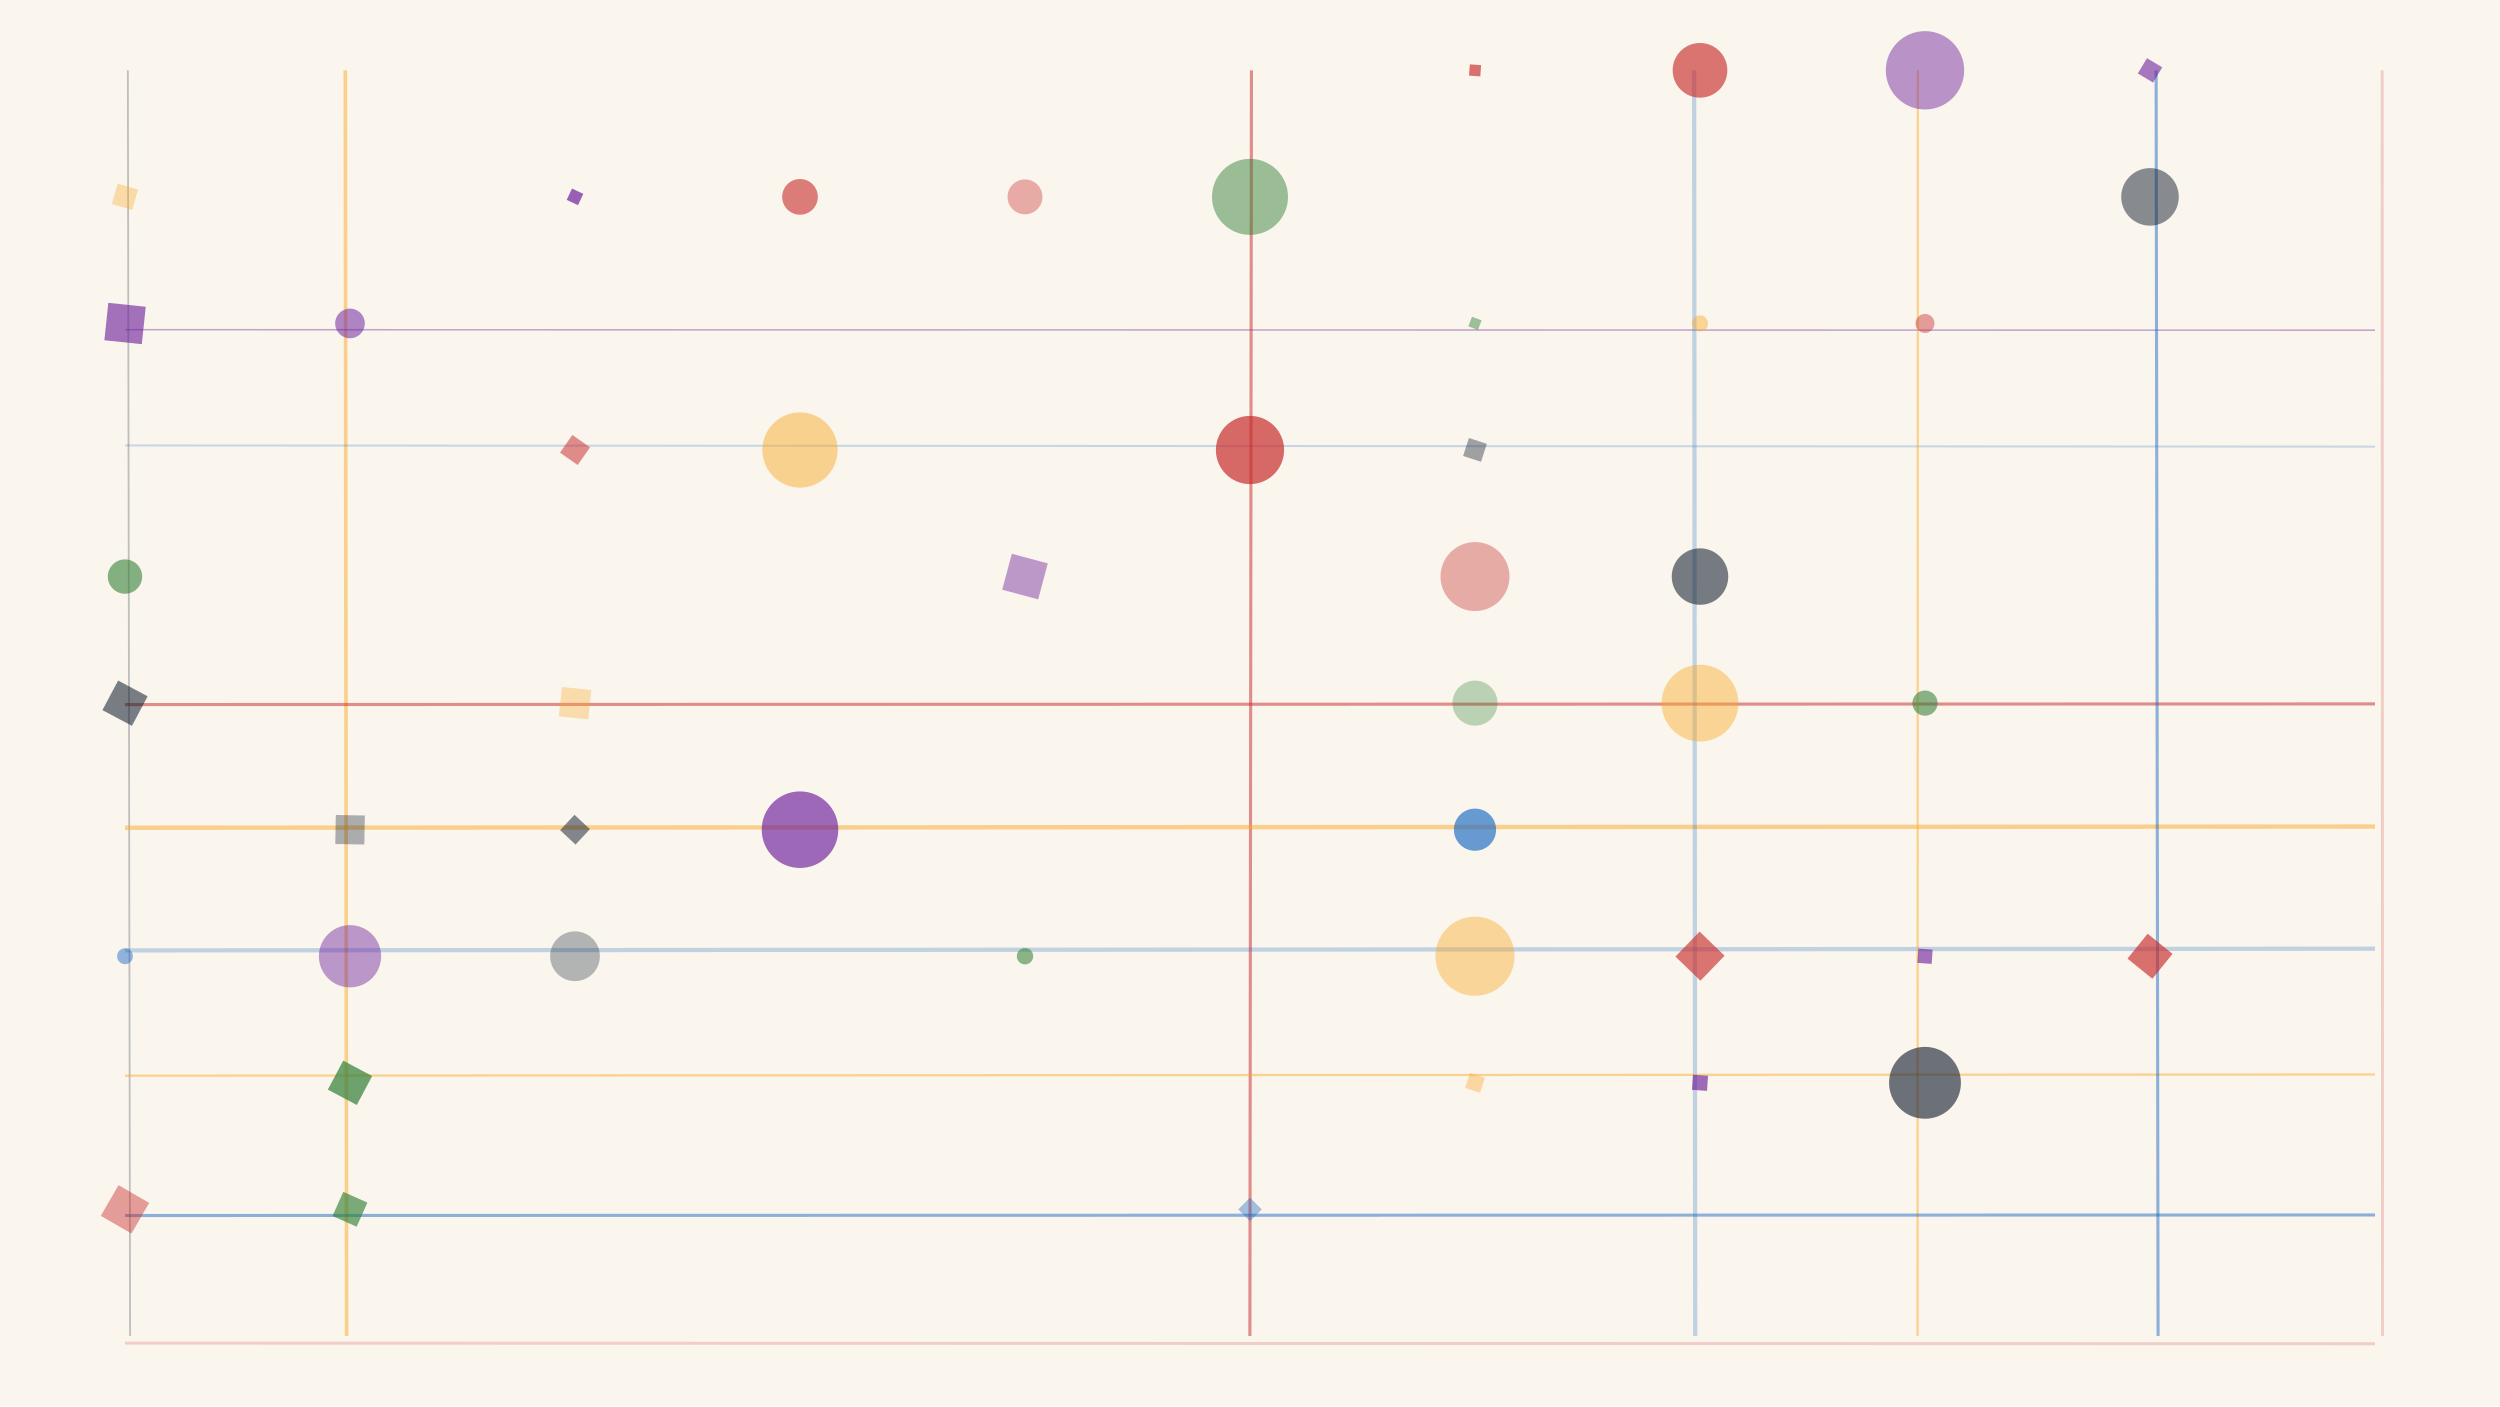
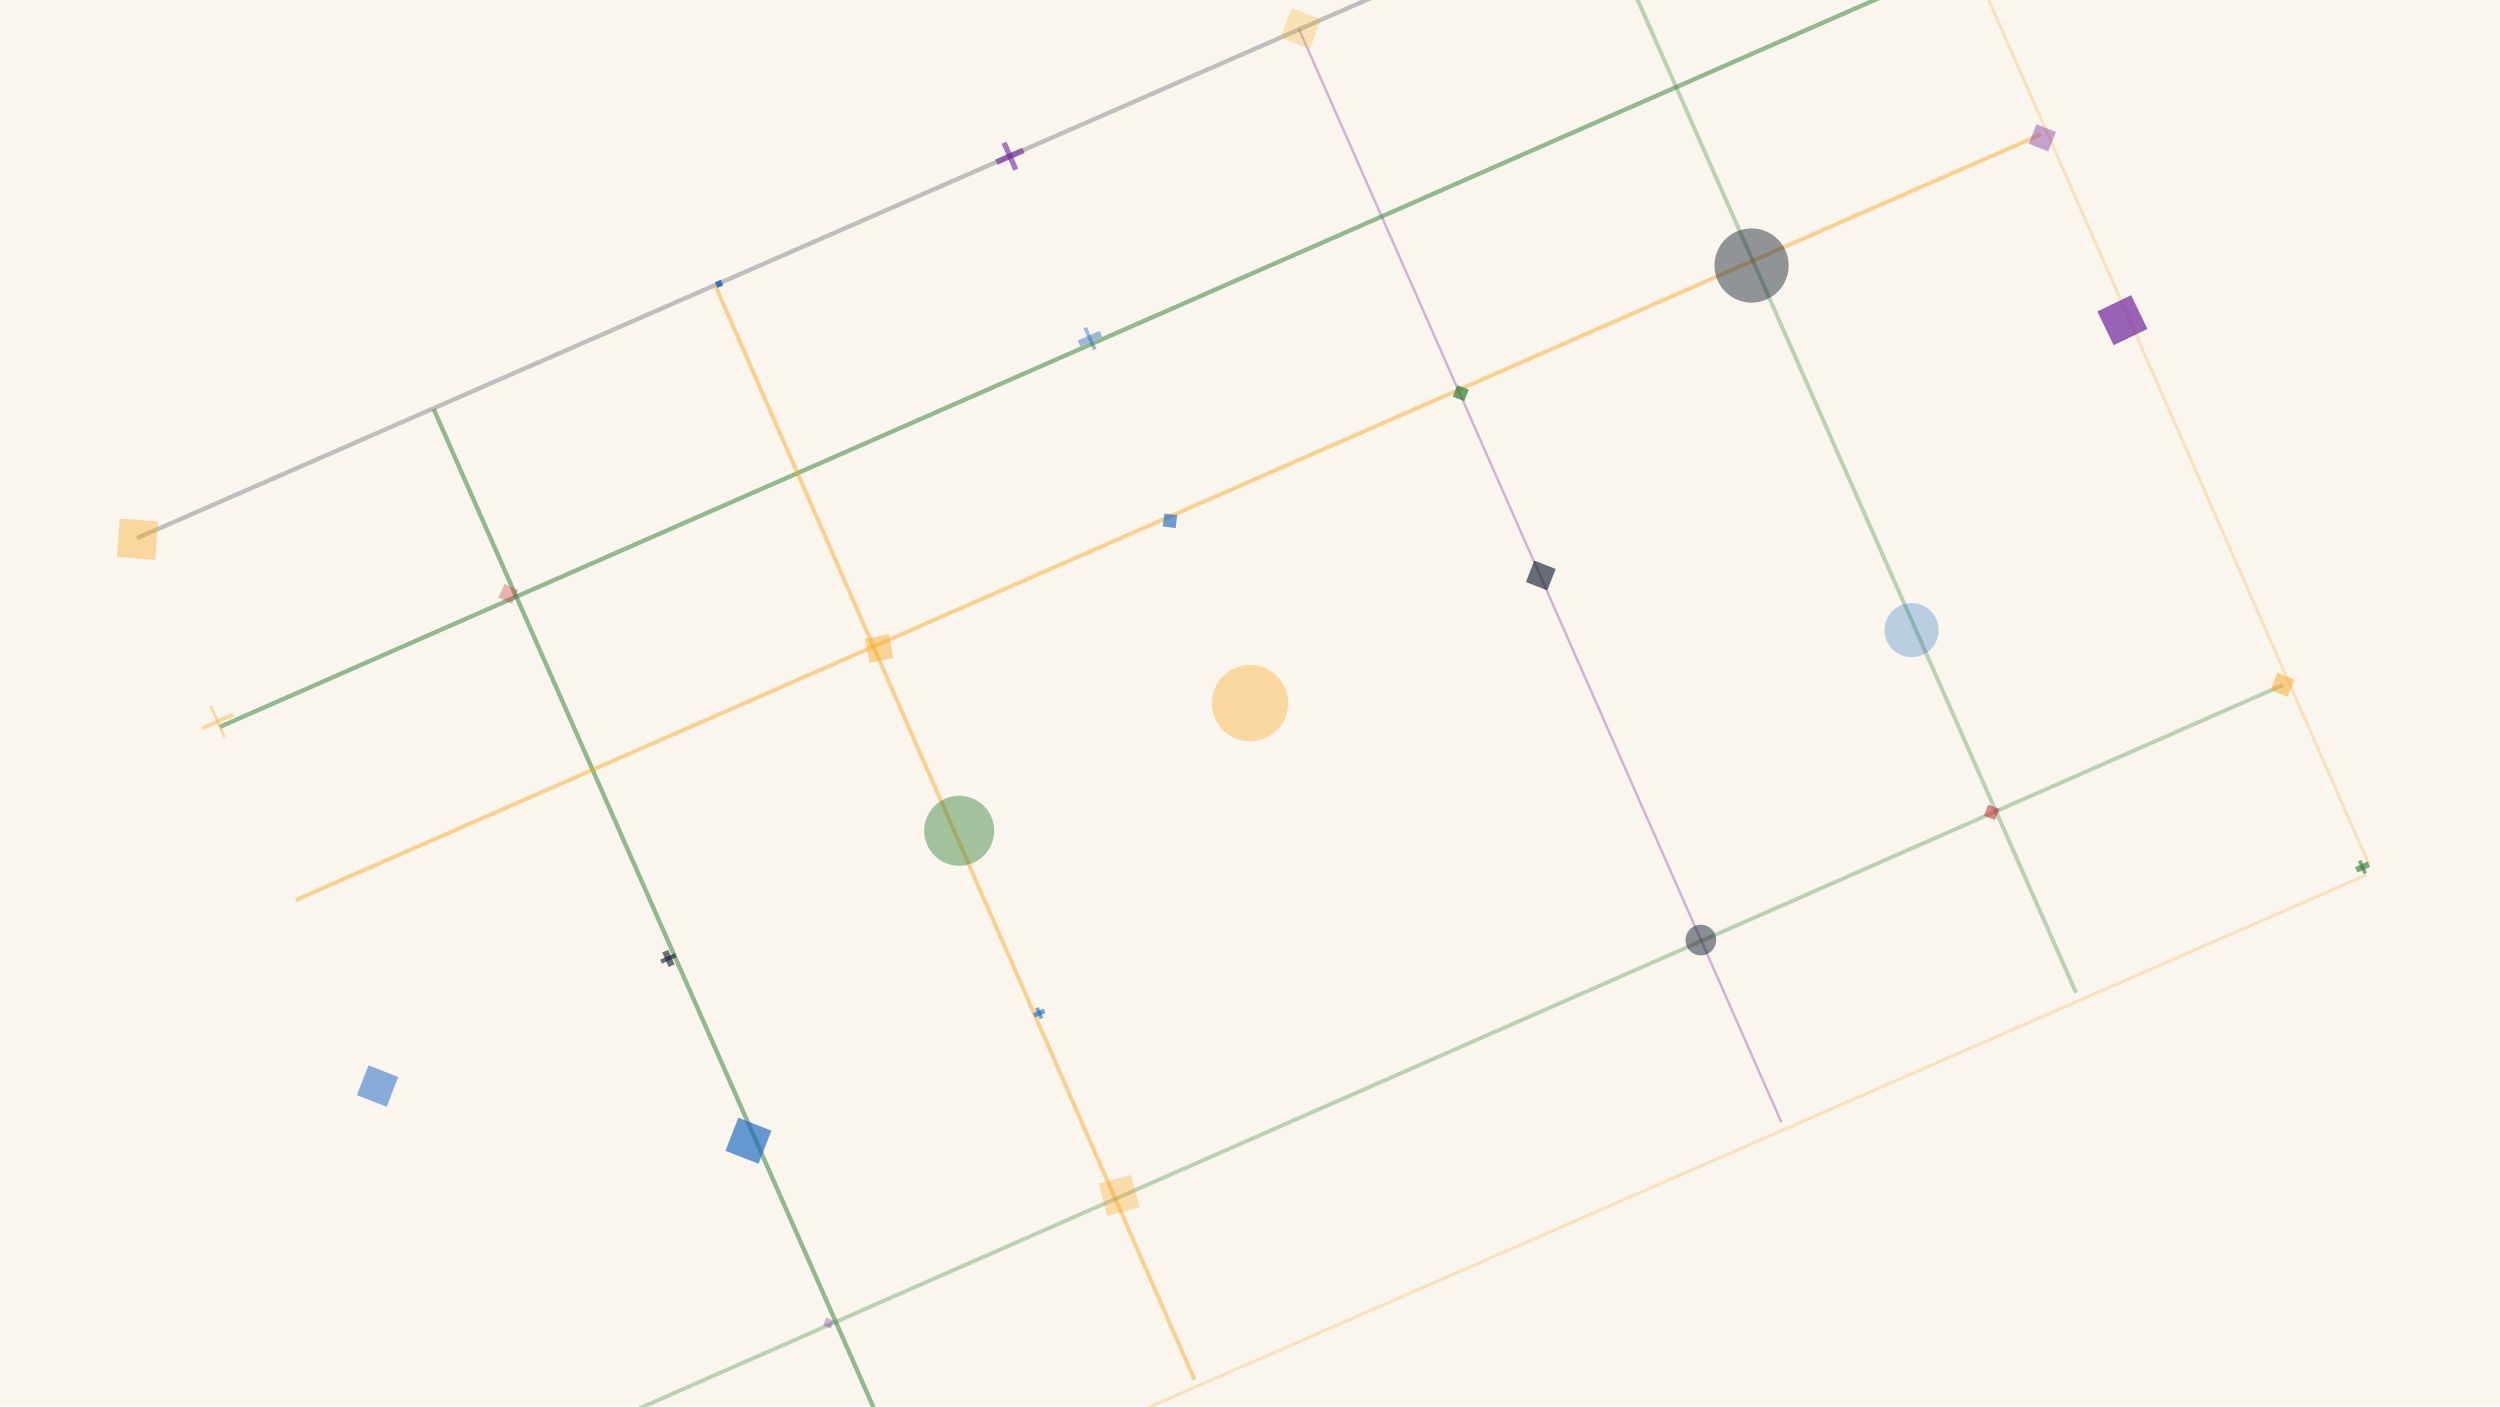
<svg xmlns="http://www.w3.org/2000/svg" viewBox="0 0 1920 1080" width="1920" height="1080">
  <rect width="1920" height="1080" fill="#FAF6EE" />
-   <line x1="98.2" y1="54" x2="99.9" y2="1026" stroke="#0A1628" stroke-width="1.4" opacity="0.25" />
-   <line x1="265.2" y1="54" x2="266.2" y2="1026" stroke="#F9A825" stroke-width="2.8" opacity="0.49" />
-   <line x1="96" y1="253.2" x2="1824" y2="253.6" stroke="#6A1B9A" stroke-width="1.2" opacity="0.38" />
-   <line x1="96" y1="342.1" x2="1824" y2="343.0" stroke="#1565C0" stroke-width="1.6" opacity="0.22" />
-   <line x1="96" y1="541.1" x2="1824" y2="540.6" stroke="#C62828" stroke-width="2.4" opacity="0.51" />
-   <line x1="961.1" y1="54" x2="959.9" y2="1026" stroke="#C62828" stroke-width="2.4" opacity="0.51" />
-   <line x1="96" y1="635.7" x2="1824" y2="634.8" stroke="#F9A825" stroke-width="3.4" opacity="0.49" />
-   <line x1="96" y1="729.9" x2="1824" y2="728.6" stroke="#1565C0" stroke-width="3.3" opacity="0.25" />
-   <line x1="1301.1" y1="54" x2="1301.9" y2="1026" stroke="#1565C0" stroke-width="3.3" opacity="0.25" />
-   <line x1="96" y1="826.1" x2="1824" y2="825.2" stroke="#F9A825" stroke-width="1.8" opacity="0.46" />
-   <line x1="1472.9" y1="54" x2="1472.7" y2="1026" stroke="#F9A825" stroke-width="1.8" opacity="0.46" />
-   <line x1="96" y1="933.5" x2="1824" y2="933.1" stroke="#1565C0" stroke-width="2.4" opacity="0.48" />
-   <line x1="1655.9" y1="54" x2="1657.4" y2="1026" stroke="#1565C0" stroke-width="2.4" opacity="0.48" />
-   <line x1="96" y1="1031.5" x2="1824" y2="1032.0" stroke="#C62828" stroke-width="2.3" opacity="0.20" />
-   <line x1="1829.5" y1="54" x2="1829.8" y2="1026" stroke="#C62828" stroke-width="2.3" opacity="0.20" />
-   <rect x="87.8" y="143.0" width="16.3" height="16.3" fill="#F9A825" opacity="0.35" transform="rotate(16 96.0 151.2)" />
-   <rect x="81.6" y="234.0" width="28.9" height="28.9" fill="#6A1B9A" opacity="0.61" transform="rotate(6 96.0 248.4)" />
-   <circle cx="96.0" cy="442.8" r="13.2" fill="#2E7D32" opacity="0.58" />
-   <rect x="83.2" y="527.2" width="25.7" height="25.7" fill="#0A1628" opacity="0.54" transform="rotate(28 96.0 540.0)" />
-   <circle cx="96.0" cy="734.4" r="6.1" fill="#1565C0" opacity="0.46" />
-   <rect x="82.4" y="915.2" width="27.2" height="27.2" fill="#C62828" opacity="0.44" transform="rotate(30 96.0 928.8)" />
-   <circle cx="268.8" cy="248.4" r="11.4" fill="#6A1B9A" opacity="0.52" />
-   <rect x="257.7" y="626.1" width="22.3" height="22.3" fill="#0A1628" opacity="0.33" transform="rotate(1 268.8 637.2)" />
-   <circle cx="268.8" cy="734.4" r="23.9" fill="#6A1B9A" opacity="0.44" />
-   <rect x="256.2" y="819.0" width="25.2" height="25.2" fill="#2E7D32" opacity="0.69" transform="rotate(28 268.8 831.6)" />
-   <rect x="258.6" y="918.6" width="20.3" height="20.3" fill="#2E7D32" opacity="0.63" transform="rotate(24 268.8 928.8)" />
-   <rect x="436.8" y="146.4" width="9.6" height="9.6" fill="#6A1B9A" opacity="0.68" transform="rotate(25 441.6 151.2)" />
-   <rect x="433.3" y="337.3" width="16.6" height="16.6" fill="#C62828" opacity="0.52" transform="rotate(35 441.6 345.6)" />
-   <rect x="430.3" y="528.7" width="22.7" height="22.7" fill="#F9A825" opacity="0.33" transform="rotate(6 441.6 540.0)" />
-   <rect x="433.5" y="629.1" width="16.2" height="16.2" fill="#0A1628" opacity="0.50" transform="rotate(43 441.6 637.2)" />
-   <circle cx="441.6" cy="734.4" r="19.1" fill="#0A1628" opacity="0.30" />
-   <circle cx="614.4" cy="151.2" r="13.7" fill="#C62828" opacity="0.59" />
-   <circle cx="614.4" cy="345.6" r="28.9" fill="#F9A825" opacity="0.47" />
-   <circle cx="614.4" cy="637.2" r="29.4" fill="#6A1B9A" opacity="0.65" />
-   <circle cx="787.2" cy="151.2" r="13.4" fill="#C62828" opacity="0.37" />
-   <rect x="772.9" y="428.5" width="28.6" height="28.6" fill="#6A1B9A" opacity="0.43" transform="rotate(15 787.2 442.8)" />
-   <circle cx="787.2" cy="734.4" r="6.3" fill="#2E7D32" opacity="0.55" />
-   <circle cx="960.0" cy="151.2" r="29.2" fill="#2E7D32" opacity="0.47" />
-   <circle cx="960.0" cy="345.6" r="26.2" fill="#C62828" opacity="0.69" />
-   <rect x="953.6" y="922.4" width="12.8" height="12.8" fill="#1565C0" opacity="0.38" transform="rotate(45 960.0 928.8)" />
-   <rect x="1128.5" y="49.7" width="8.7" height="8.7" fill="#C62828" opacity="0.65" transform="rotate(4 1132.8 54.0)" />
-   <rect x="1128.8" y="244.4" width="7.9" height="7.9" fill="#2E7D32" opacity="0.46" transform="rotate(21 1132.8 248.4)" />
-   <rect x="1125.5" y="338.3" width="14.5" height="14.5" fill="#0A1628" opacity="0.38" transform="rotate(18 1132.8 345.6)" />
-   <circle cx="1132.8" cy="442.8" r="26.5" fill="#C62828" opacity="0.36" />
-   <circle cx="1132.8" cy="540.0" r="17.3" fill="#2E7D32" opacity="0.31" />
-   <circle cx="1132.8" cy="637.2" r="16.2" fill="#1565C0" opacity="0.64" />
-   <circle cx="1132.8" cy="734.4" r="30.4" fill="#F9A825" opacity="0.42" />
-   <rect x="1126.8" y="825.6" width="12.1" height="12.1" fill="#F9A825" opacity="0.39" transform="rotate(18 1132.8 831.6)" />
-   <circle cx="1305.6" cy="54.0" r="21.0" fill="#C62828" opacity="0.63" />
-   <circle cx="1305.6" cy="248.4" r="6.2" fill="#F9A825" opacity="0.44" />
-   <circle cx="1305.6" cy="442.8" r="21.7" fill="#0A1628" opacity="0.55" />
-   <circle cx="1305.6" cy="540.0" r="29.5" fill="#F9A825" opacity="0.44" />
-   <rect x="1292.2" y="721.0" width="26.7" height="26.7" fill="#C62828" opacity="0.63" transform="rotate(44 1305.6 734.4)" />
-   <rect x="1299.8" y="825.8" width="11.6" height="11.6" fill="#6A1B9A" opacity="0.64" transform="rotate(4 1305.6 831.6)" />
-   <circle cx="1478.4" cy="54.0" r="30.1" fill="#6A1B9A" opacity="0.45" />
-   <circle cx="1478.4" cy="248.4" r="7.3" fill="#C62828" opacity="0.43" />
-   <circle cx="1478.4" cy="540.0" r="9.7" fill="#2E7D32" opacity="0.56" />
-   <rect x="1472.9" y="728.9" width="11.0" height="11.0" fill="#6A1B9A" opacity="0.61" transform="rotate(4 1478.4 734.4)" />
-   <circle cx="1478.4" cy="831.6" r="27.6" fill="#0A1628" opacity="0.59" />
-   <rect x="1644.4" y="47.2" width="13.7" height="13.7" fill="#6A1B9A" opacity="0.58" transform="rotate(31 1651.2 54.0)" />
-   <circle cx="1651.2" cy="151.2" r="22.1" fill="#0A1628" opacity="0.48" />
-   <rect x="1638.9" y="722.1" width="24.6" height="24.6" fill="#C62828" opacity="0.65" transform="rotate(39 1651.2 734.4)" />
+   <g transform="rotate(-23.7 960 540)">
+     <line x1="228.254" y1="80.4" x2="1691.746" y2="81.9" stroke="#0A1628" stroke-width="3.4" opacity="0.25" />
+     <line x1="228.254" y1="238.7" x2="1691.746" y2="238.3" stroke="#2E7D32" stroke-width="3.4" opacity="0.51" />
+     <line x1="476.7" y1="81.298" x2="477.9" y2="998.702" stroke="#2E7D32" stroke-width="3.4" opacity="0.51" />
+     <line x1="228.254" y1="383.9" x2="1691.746" y2="384.2" stroke="#F9A825" stroke-width="3.1" opacity="0.48" />
+     <line x1="712.9" y1="81.298" x2="712.1" y2="998.702" stroke="#F9A825" stroke-width="3.1" opacity="0.48" />
+     <line x1="1202.5" y1="81.298" x2="1204.3" y2="998.702" stroke="#6A1B9A" stroke-width="1.9" opacity="0.31" />
+     <line x1="228.254" y1="847.5" x2="1691.746" y2="846.1" stroke="#2E7D32" stroke-width="3.1" opacity="0.31" />
+     <line x1="1449.5" y1="81.298" x2="1451.5" y2="998.702" stroke="#2E7D32" stroke-width="3.1" opacity="0.31" />
+     <line x1="228.254" y1="1003.4" x2="1691.746" y2="1005.4" stroke="#F9A825" stroke-width="2.5" opacity="0.25" />
+     <line x1="1696.4" y1="81.298" x2="1697.1" y2="998.702" stroke="#F9A825" stroke-width="2.5" opacity="0.25" />
+     <rect x="213.5" y="66.6" width="29.5" height="29.5" fill="#F9A825" opacity="0.41" transform="rotate(28 228.3 81.3)" />
+     <line x1="215.1" y1="234.2" x2="241.4" y2="234.2" stroke="#F9A825" stroke-width="3.0" opacity="0.41" />
+     <line x1="228.3" y1="221.0" x2="228.3" y2="247.4" stroke="#F9A825" stroke-width="2.1" opacity="0.41" />
+     <polygon points="228.3,522.6 245.6,540.0 228.3,557.4 210.9,540.0" fill="#1565C0" opacity="0.51" />
+     <rect x="223.8" y="841.3" width="9.0" height="9.0" fill="#6A1B9A" opacity="0.68" transform="rotate(61 228.3 845.8)" />
+     <circle cx="228.3" cy="998.7" r="17.3" fill="#F9A825" opacity="0.51" />
+     <rect x="466.4" y="228.5" width="11.5" height="11.5" fill="#C62828" opacity="0.33" transform="rotate(49 472.2 234.2)" />
+     <line x1="466.0" y1="540.0" x2="478.3" y2="540.0" stroke="#0A1628" stroke-width="3.4" opacity="0.59" />
+     <line x1="472.2" y1="533.9" x2="472.2" y2="546.1" stroke="#0A1628" stroke-width="5.0" opacity="0.59" />
+     <polygon points="472.2,673.6 491.5,692.9 472.2,712.2 452.9,692.9" fill="#1565C0" opacity="0.65" />
+     <polygon points="472.2,841.3 476.7,845.8 472.2,850.3 467.7,845.8" fill="#6A1B9A" opacity="0.31" />
+     <line x1="713.9" y1="81.3" x2="718.3" y2="81.3" stroke="#1565C0" stroke-width="4.8" opacity="0.62" />
+     <line x1="716.1" y1="79.1" x2="716.1" y2="83.5" stroke="#1565C0" stroke-width="5.0" opacity="0.62" />
+     <rect x="706.7" y="377.7" width="18.7" height="18.7" fill="#F9A825" opacity="0.45" transform="rotate(12 716.1 387.1)" />
+     <circle cx="716.1" cy="540.0" r="26.9" fill="#2E7D32" opacity="0.43" />
+     <line x1="711.6" y1="692.9" x2="720.5" y2="692.9" stroke="#1565C0" stroke-width="3.7" opacity="0.58" />
+     <line x1="716.1" y1="688.5" x2="716.1" y2="697.3" stroke="#1565C0" stroke-width="3.0" opacity="0.58" />
+     <rect x="703.1" y="832.9" width="25.9" height="25.9" fill="#F9A825" opacity="0.33" transform="rotate(9 716.1 845.8)" />
+     <line x1="948.7" y1="81.3" x2="971.3" y2="81.3" stroke="#6A1B9A" stroke-width="4.5" opacity="0.58" />
+     <line x1="960.0" y1="70.0" x2="960.0" y2="92.6" stroke="#6A1B9A" stroke-width="4.1" opacity="0.58" />
+     <line x1="950.8" y1="234.2" x2="969.2" y2="234.2" stroke="#1565C0" stroke-width="4.9" opacity="0.42" />
+     <line x1="960.0" y1="225.0" x2="960.0" y2="243.4" stroke="#1565C0" stroke-width="2.9" opacity="0.42" />
+     <rect x="955.0" y="382.1" width="10.0" height="10.0" fill="#1565C0" opacity="0.62" transform="rotate(31 960.0 387.1)" />
+     <circle cx="960.0" cy="540.0" r="29.3" fill="#F9A825" opacity="0.40" />
+     <polygon points="1203.9,64.1 1221.1,81.3 1203.9,98.5 1186.8,81.3" fill="#F9A825" opacity="0.28" />
+     <polygon points="1203.9,380.4 1210.6,387.1 1203.9,393.8 1197.2,387.1" fill="#2E7D32" opacity="0.70" />
+     <polygon points="1203.9,527.5 1216.4,540.0 1203.9,552.5 1191.4,540.0" fill="#0A1628" opacity="0.61" />
+     <circle cx="1203.9" cy="845.8" r="11.8" fill="#0A1628" opacity="0.47" />
+     <rect x="1442.7" y="76.2" width="10.2" height="10.2" fill="#2E7D32" opacity="0.70" transform="rotate(69 1447.8 81.3)" />
+     <circle cx="1447.8" cy="387.1" r="28.5" fill="#0A1628" opacity="0.44" />
+     <circle cx="1447.8" cy="692.9" r="20.8" fill="#1565C0" opacity="0.28" />
+     <polygon points="1447.8,839.4 1454.3,845.8 1447.8,852.2 1441.4,845.8" fill="#C62828" opacity="0.55" />
+     <circle cx="1691.7" cy="234.2" r="17.8" fill="#2E7D32" opacity="0.30" />
+     <polygon points="1691.7,375.7 1703.1,387.1 1691.7,398.5 1680.3,387.1" fill="#6A1B9A" opacity="0.38" />
+     <rect x="1677.3" y="525.6" width="28.8" height="28.8" fill="#6A1B9A" opacity="0.67" transform="rotate(88 1691.7 540.0)" />
+     <polygon points="1691.7,835.7 1701.8,845.8 1691.7,855.9 1681.7,845.8" fill="#F9A825" opacity="0.53" />
+     <line x1="1686.4" y1="998.7" x2="1697.1" y2="998.7" stroke="#2E7D32" stroke-width="4.5" opacity="0.63" />
+     <line x1="1691.7" y1="993.3" x2="1691.7" y2="1004.1" stroke="#2E7D32" stroke-width="2.8" opacity="0.63" />
+   </g>
</svg>
